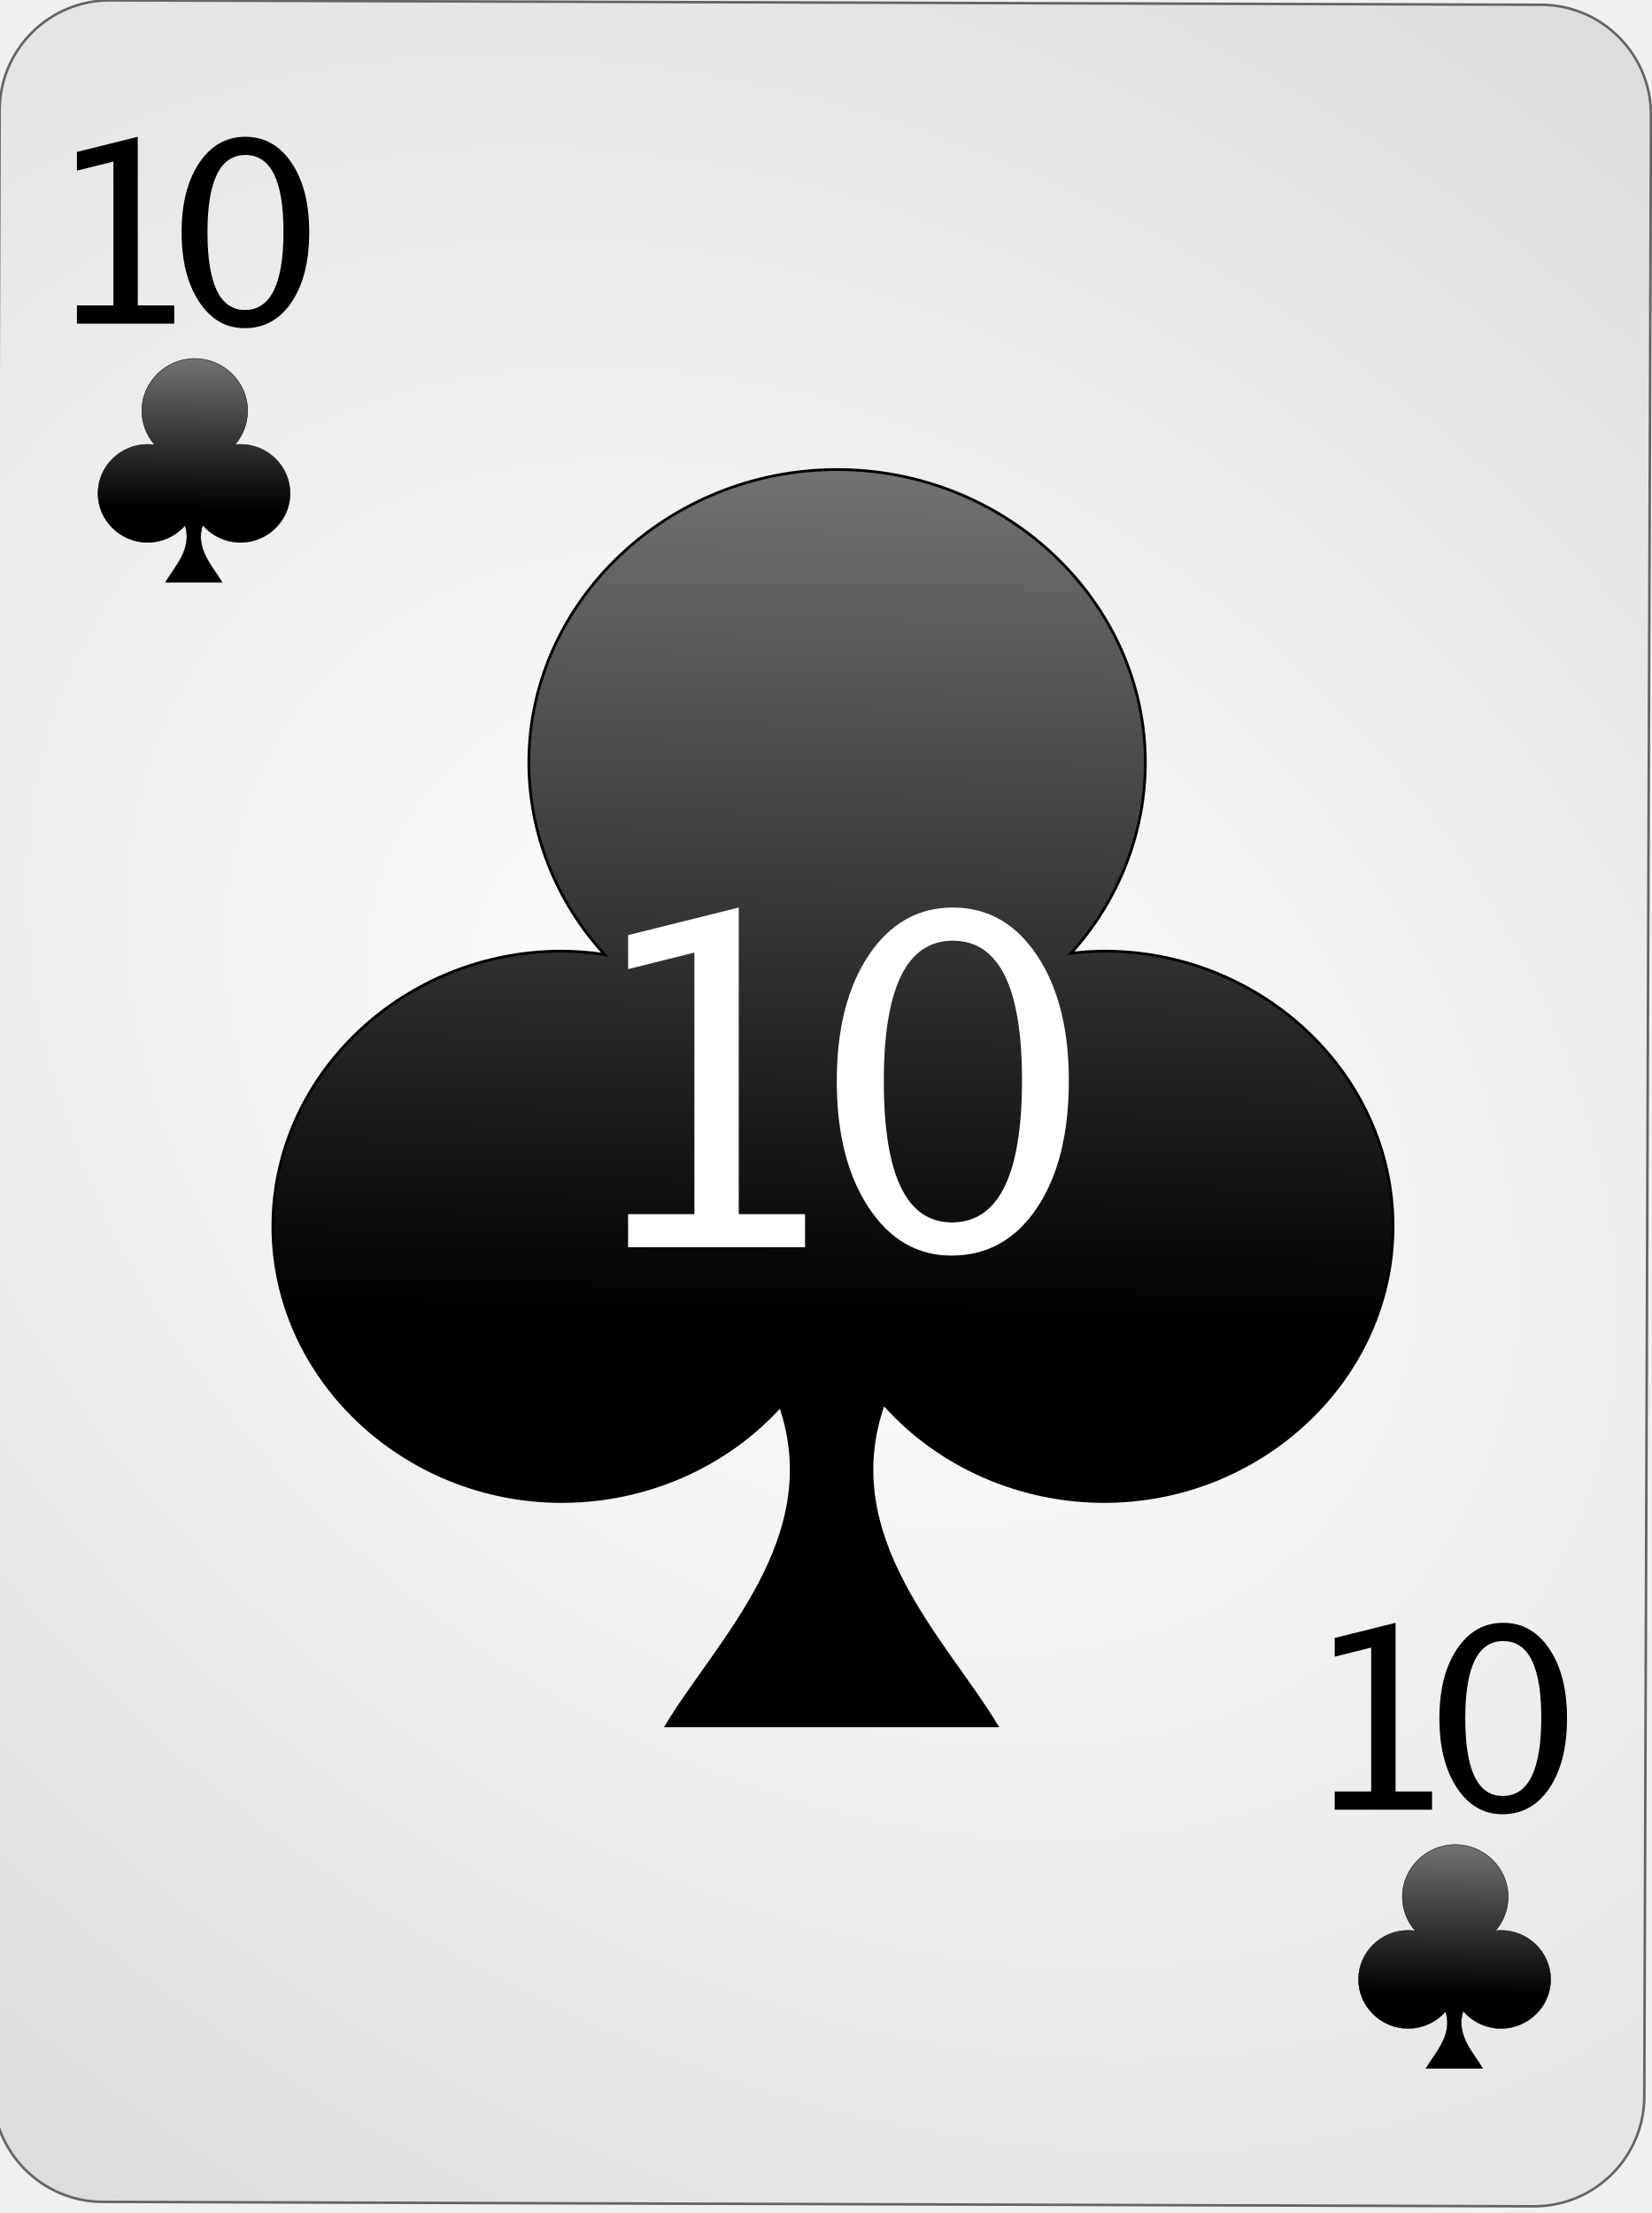
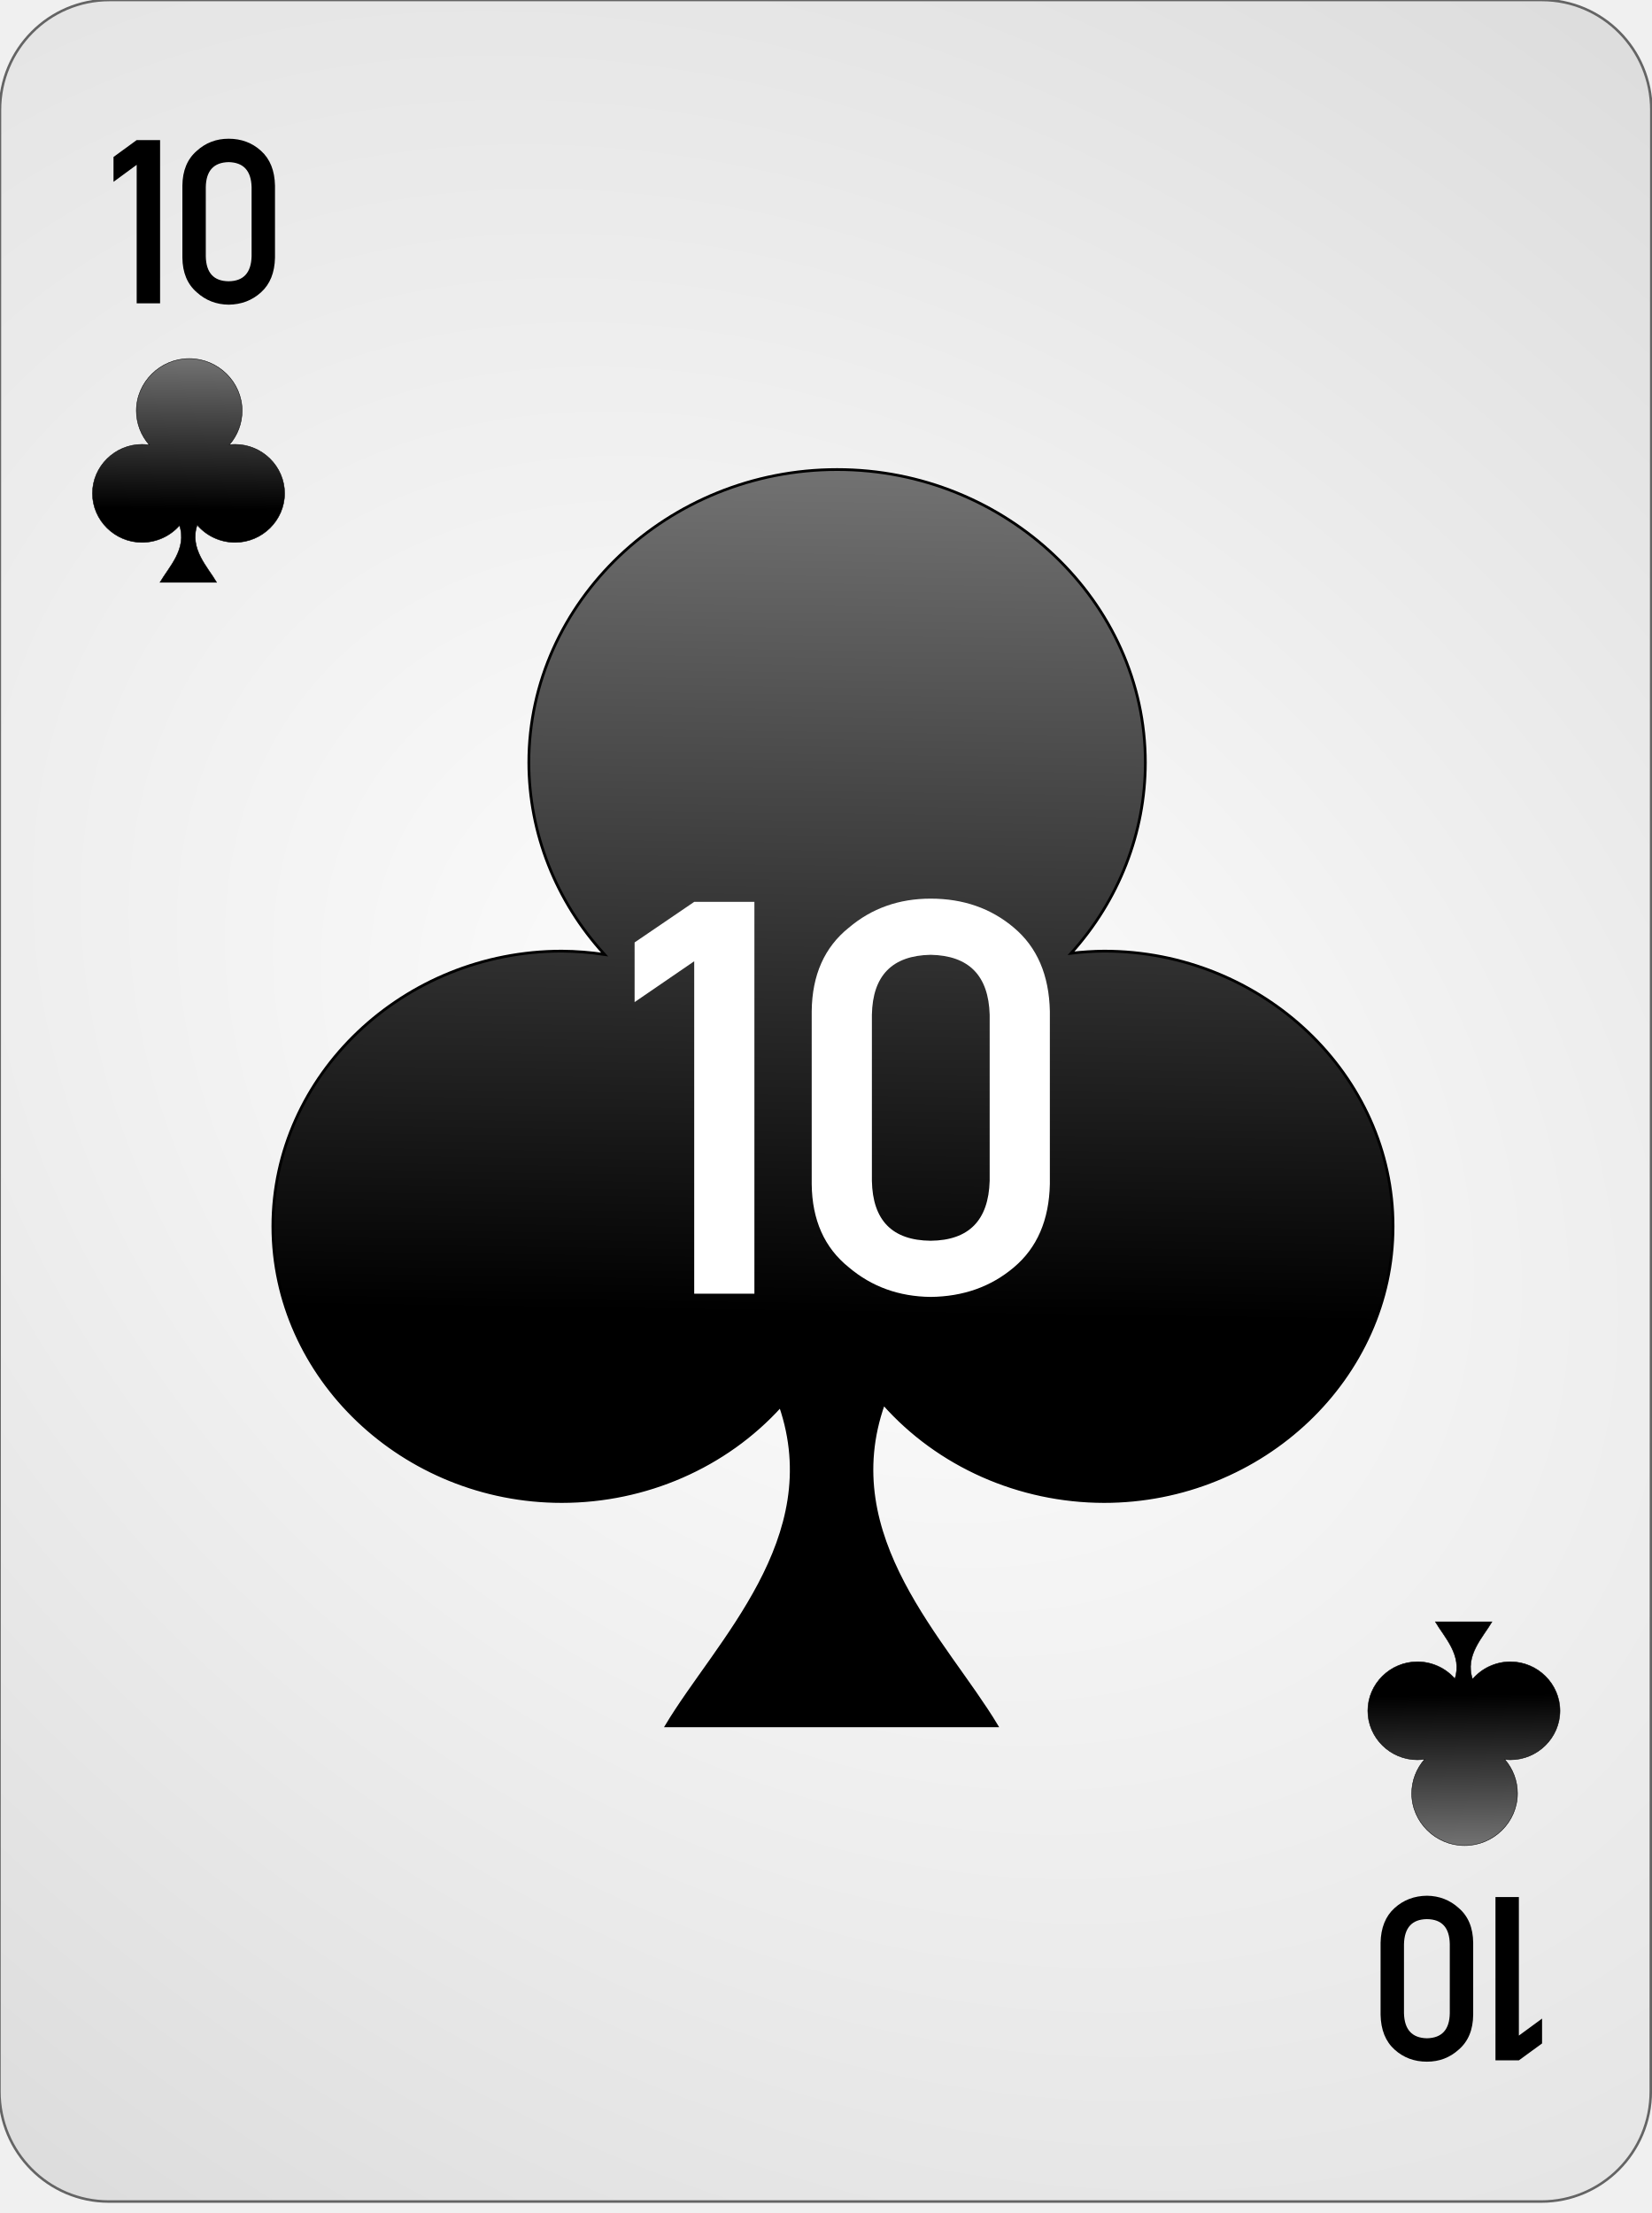
<svg xmlns="http://www.w3.org/2000/svg" width="100%" height="100%" viewBox="0 0 144 193" version="1.1" xml:space="preserve" style="fill-rule:evenodd;clip-rule:evenodd;">
-   <path id="Card-background" d="M143.967,10.046c0.018,-5.299 -4.269,-9.614 -9.568,-9.63l-124.799,-0.386c-5.298,-0.017 -9.615,4.272 -9.632,9.57l-0.583,172.799c-0.018,5.298 4.269,9.613 9.567,9.63l124.8,0.386c5.298,0.016 9.614,-4.272 9.632,-9.57l0.583,-172.799Z" style="fill:url(#_Radial1);stroke:#646464;stroke-width:0.22px;" />
+   <path id="Card-background" d="M143.997,9.6c0.002,-5.298 -4.272,-9.6 -9.538,-9.6l-124.918,0c-5.266,0 -9.542,4.302 -9.544,9.6l-0.048,172.8c-0.001,5.298 4.273,9.6 9.539,9.6l124.917,0c5.266,0 9.543,-4.302 9.544,-9.6l0.048,-172.8Z" style="fill:url(#_Radial1);stroke:#646464;stroke-width:0.22px;" />
  <g id="Clubs">
    <path id="path7930" d="M72.995,40.95c-14.746,0 -26.88,11.538 -26.88,25.56c0,0 0,0 0,0c0.012,6.15 2.358,12.095 6.605,16.734c-1.232,-0.186 -2.477,-0.284 -3.725,-0.294c-13.825,0 -25.2,10.833 -25.2,24c0,13.166 11.375,24 25.2,24c7.316,-0.006 14.279,-3.045 19.059,-8.32c3.954,11.554 -5.529,20.529 -9.939,27.88l28.8,0c-4.437,-7.395 -14.006,-16.432 -9.868,-28.086c4.778,5.394 11.818,8.516 19.228,8.526c13.824,0 25.2,-10.834 25.2,-24c0,-13.167 -11.376,-24 -25.2,-24c-0.963,0.009 -1.923,0.072 -2.878,0.186c4.175,-4.628 6.474,-10.528 6.478,-16.626c0,0 0,0 0,0c0,-14.022 -12.134,-25.56 -26.88,-25.56l0,0Z" style="fill:url(#_Linear2);stroke:#000;stroke-width:0.24px;" />
-     <path id="path7975" d="M16.982,31.272c-2.53,0 -4.612,2.056 -4.612,4.554c0.002,1.096 0.405,2.155 1.133,2.981c-0.211,-0.033 -0.425,-0.051 -0.639,-0.052c-2.371,0 -4.323,1.93 -4.323,4.275c0,0 0,0 0,0c0,2.346 1.952,4.276 4.323,4.276c0,0 0,0 0,0c1.255,-0.001 2.45,-0.543 3.27,-1.482c0.678,2.058 -0.948,3.657 -1.705,4.966l4.941,0c-0.761,-1.317 -2.403,-2.927 -1.693,-5.003c0.82,0.961 2.027,1.517 3.299,1.519c0,0 0,0 0,0c2.371,0 4.323,-1.93 4.323,-4.276c0,0 0,0 0,0c0,-2.345 -1.952,-4.275 -4.323,-4.275c-0.165,0.001 -0.33,0.012 -0.494,0.033c0.716,-0.825 1.111,-1.876 1.111,-2.962c0,-2.498 -2.081,-4.554 -4.611,-4.554l0,0Z" style="fill:url(#_Linear3);stroke:#000;stroke-width:0.04px;" />
-     <path id="path4821" d="M126.902,160.872c-2.53,0 -4.612,2.056 -4.612,4.554c0.002,1.096 0.405,2.155 1.133,2.981c-0.211,-0.033 -0.425,-0.051 -0.639,-0.052c-2.371,0 -4.323,1.93 -4.323,4.275c0,0 0,0 0,0c0,2.346 1.952,4.276 4.323,4.276c0,0 0,0 0,0c1.255,-0.001 2.45,-0.543 3.27,-1.482c0.678,2.058 -0.948,3.657 -1.705,4.966l4.941,0c-0.761,-1.317 -2.403,-2.927 -1.693,-5.003c0.82,0.961 2.027,1.517 3.299,1.519c0,0 0,0 0,0c2.371,0 4.323,-1.93 4.323,-4.276c0,0 0,0 0,0c0,-2.345 -1.952,-4.275 -4.323,-4.275c-0.165,0.001 -0.33,0.012 -0.494,0.033c0.716,-0.825 1.111,-1.876 1.111,-2.962c0,-2.498 -2.081,-4.554 -4.611,-4.554l0,0Z" style="fill:url(#_Linear4);stroke:#000;stroke-width:0.04px;" />
+     <g>
+       <path id="path7975" d="M16.502,31.272c-2.53,0 -4.612,2.056 -4.612,4.554c0.002,1.096 0.405,2.155 1.133,2.981c-0.211,-0.033 -0.425,-0.051 -0.639,-0.052c-2.371,0 -4.323,1.93 -4.323,4.275c0,0 0,0 0,0c0,2.346 1.952,4.276 4.323,4.276c0,0 0,0 0,0c1.255,-0.001 2.45,-0.543 3.27,-1.482c0.678,2.058 -0.948,3.657 -1.705,4.966l4.941,0c-0.761,-1.317 -2.403,-2.927 -1.693,-5.003c0.82,0.961 2.027,1.517 3.299,1.519c0,0 0,0 0,0c2.371,0 4.323,-1.93 4.323,-4.276c0,0 0,0 0,0c0,-2.345 -1.952,-4.275 -4.323,-4.275c-0.165,0.001 -0.33,0.012 -0.494,0.033c0.716,-0.825 1.111,-1.876 1.111,-2.962c0,-2.498 -2.081,-4.554 -4.611,-4.554l0,0Z" style="fill:url(#_Linear3);stroke:#000;stroke-width:0.04px;" />
+     </g>
+     <g>
+       <path id="path79751" d="M127.714,160.956c-2.53,0 -4.612,-2.055 -4.612,-4.553c0.002,-1.096 0.405,-2.155 1.134,-2.981c-0.212,0.033 -0.425,0.05 -0.64,0.052c-2.371,0 -4.323,-1.93 -4.323,-4.275c0,0 0,0 0,0c0,-2.346 1.952,-4.276 4.323,-4.276c0,0 0,0 0,0c1.256,0.001 2.45,0.542 3.27,1.482c0.679,-2.058 -0.948,-3.657 -1.705,-4.967l4.941,0c-0.761,1.318 -2.403,2.928 -1.693,5.004c0.82,-0.961 2.028,-1.517 3.299,-1.519c0,0 0,0 0,0c2.372,0 4.323,1.93 4.323,4.276c0,0 0,0 0,0c0,2.345 -1.951,4.275 -4.323,4.275c-0.165,-0.002 -0.33,-0.013 -0.494,-0.033c0.716,0.825 1.111,1.876 1.111,2.962c0,2.498 -2.081,4.553 -4.611,4.553l0,0Z" style="fill:url(#_Linear4);stroke:#000;stroke-width:0.04px;" />
+     </g>
  </g>
-   <g id="text4983">
-     <g id="g4992">
-       <path d="M6.707,28.225l0,-1.59l3.18,0l0,-12.547l-3.18,0.795l0,-1.633l5.307,-1.321l0,14.706l3.18,0l0,1.59l-8.487,0Z" style="fill-rule:nonzero;" />
-       <path d="M21.336,28.622c-1.64,0 -2.967,-0.772 -3.98,-2.315c-1.013,-1.543 -1.52,-3.557 -1.52,-6.042c0,-2.507 0.51,-4.523 1.531,-6.048c1.02,-1.526 2.365,-2.288 4.033,-2.288c1.669,0 3.014,0.762 4.034,2.288c1.021,1.525 1.531,3.53 1.531,6.015c0,2.55 -0.51,4.586 -1.531,6.107c-1.02,1.522 -2.386,2.283 -4.098,2.283Zm0.021,-1.59c2.242,0 3.363,-2.277 3.363,-6.832c0,-4.454 -1.107,-6.681 -3.32,-6.681c-2.205,0 -3.308,2.248 -3.308,6.746c0,4.511 1.088,6.767 3.265,6.767Z" style="fill-rule:nonzero;" />
-     </g>
-     <g id="g49921">
-       <path d="M116.387,157.825l0,-1.59l3.18,0l0,-12.547l-3.18,0.795l0,-1.633l5.307,-1.321l0,14.706l3.18,0l0,1.59l-8.487,0Z" style="fill-rule:nonzero;" />
-       <path d="M131.016,158.222c-1.64,0 -2.967,-0.772 -3.98,-2.315c-1.013,-1.543 -1.52,-3.557 -1.52,-6.042c0,-2.507 0.51,-4.523 1.531,-6.048c1.02,-1.526 2.365,-2.288 4.033,-2.288c1.669,0 3.014,0.762 4.034,2.288c1.021,1.525 1.531,3.53 1.531,6.015c0,2.55 -0.51,4.586 -1.531,6.107c-1.02,1.522 -2.386,2.283 -4.098,2.283Zm0.021,-1.59c2.242,0 3.363,-2.277 3.363,-6.832c0,-4.454 -1.107,-6.681 -3.32,-6.681c-2.205,0 -3.308,2.248 -3.308,6.746c0,4.511 1.088,6.767 3.265,6.767Z" style="fill-rule:nonzero;" />
-     </g>
-     <path d="M54.771,108.777l0,-2.89l5.781,0l0,-22.813l-5.781,1.445l0,-2.968l9.648,-2.403l0,26.739l5.781,0l0,2.89l-15.429,0Z" style="fill:#fff;fill-rule:nonzero;" />
-     <path d="M82.968,109.5c-2.982,0 -5.394,-1.403 -7.236,-4.209c-1.843,-2.806 -2.764,-6.468 -2.764,-10.986c0,-4.558 0.928,-8.223 2.783,-10.997c1.856,-2.773 4.3,-4.16 7.334,-4.16c3.034,0 5.479,1.387 7.334,4.16c1.856,2.774 2.783,6.42 2.783,10.938c0,4.635 -0.927,8.337 -2.783,11.103c-1.855,2.767 -4.339,4.151 -7.451,4.151Zm0.039,-2.891c4.076,0 6.113,-4.14 6.113,-12.422c0,-8.099 -2.011,-12.148 -6.035,-12.148c-4.01,0 -6.015,4.088 -6.015,12.266c0,8.203 1.979,12.304 5.937,12.304Z" style="fill:#fff;fill-rule:nonzero;" />
+   <g id="Black-10">
+     <path d="M11.919,14.374l0,12.08l2.041,0l0,-14.238l-2.041,0l-2.021,1.474l0,2.168l2.021,-1.484Z" style="fill-rule:nonzero;" />
+     <path d="M21.939,22.352c-0.039,1.439 -0.706,2.165 -2.002,2.178c-1.302,-0.013 -1.966,-0.739 -1.992,-2.178l0,-6.035c0.026,-1.426 0.69,-2.152 1.992,-2.178c1.296,0.026 1.963,0.752 2.002,2.178l0,6.035Zm-6.035,0.117c0.013,1.309 0.433,2.318 1.26,3.028c0.774,0.703 1.699,1.061 2.773,1.074c1.107,-0.013 2.048,-0.371 2.822,-1.074c0.788,-0.71 1.195,-1.719 1.221,-3.028l0,-6.279c-0.026,-1.315 -0.433,-2.327 -1.221,-3.037c-0.774,-0.703 -1.715,-1.055 -2.822,-1.055c-1.074,0 -1.999,0.352 -2.773,1.055c-0.827,0.71 -1.247,1.722 -1.26,3.037l0,6.279Z" style="fill-rule:nonzero;" />
+     <path d="M132.447,177.527l0,-12.08l-2.041,0l0,14.239l2.041,0l2.022,-1.475l0,-2.168l-2.022,1.484Z" style="fill-rule:nonzero;" />
+     <path d="M122.428,169.549c0.039,-1.439 0.706,-2.165 2.002,-2.178c1.302,0.013 1.966,0.739 1.992,2.178l0,6.035c-0.026,1.426 -0.69,2.152 -1.992,2.178c-1.296,-0.026 -1.963,-0.752 -2.002,-2.178l0,-6.035Zm6.035,-0.117c-0.013,-1.309 -0.433,-2.318 -1.26,-3.028c-0.775,-0.703 -1.699,-1.061 -2.773,-1.074c-1.107,0.013 -2.048,0.371 -2.823,1.074c-0.787,0.71 -1.194,1.719 -1.22,3.028l0,6.279c0.026,1.315 0.433,2.328 1.22,3.037c0.775,0.703 1.716,1.055 2.823,1.055c1.074,0 1.998,-0.352 2.773,-1.055c0.827,-0.709 1.247,-1.722 1.26,-3.037l0,-6.279Z" style="fill-rule:nonzero;" />
+   </g>
+   <g id="Center-Text" transform="matrix(0.233905,0,0,0.218311,72.0368,112.825)">
+     <path d="M-49.17,-132.802l0,132.802l22.438,0l0,-156.528l-22.438,0l-22.223,16.211l0,23.833l22.223,-16.318Z" style="fill:none;" />
+     <path d="M60.979,-45.09c-0.429,15.817 -7.765,23.797 -22.008,23.94c-14.314,-0.143 -21.615,-8.123 -21.901,-23.94l0,-66.348c0.286,-15.674 7.587,-23.654 21.901,-23.941c14.243,0.287 21.579,8.267 22.008,23.941l0,66.348Zm-66.347,1.288c0.143,14.386 4.76,25.48 13.849,33.281c8.517,7.73 18.681,11.666 30.49,11.809c12.167,-0.143 22.509,-4.079 31.027,-11.809c8.66,-7.801 13.133,-18.895 13.419,-33.281l0,-69.032c-0.286,-14.457 -4.759,-25.587 -13.419,-33.388c-8.518,-7.73 -18.86,-11.595 -31.027,-11.595c-11.809,0 -21.973,3.865 -30.49,11.595c-9.089,7.801 -13.706,18.931 -13.849,33.388l0,69.032Z" style="fill:none;" />
+     <path d="M-49.17,-132.802l0,132.802l22.438,0l0,-156.528l-22.438,0l-22.223,16.211l0,23.833l22.223,-16.318Z" style="fill:#fff;fill-rule:nonzero;" />
+     <path d="M60.979,-45.09c-0.429,15.817 -7.765,23.797 -22.008,23.94c-14.314,-0.143 -21.615,-8.123 -21.901,-23.94l0,-66.348c0.286,-15.674 7.587,-23.654 21.901,-23.941c14.243,0.287 21.579,8.267 22.008,23.941l0,66.348Zm-66.347,1.288c0.143,14.386 4.76,25.48 13.849,33.281c8.517,7.73 18.681,11.666 30.49,11.809c12.167,-0.143 22.509,-4.079 31.027,-11.809c8.66,-7.801 13.133,-18.895 13.419,-33.281l0,-69.032c-0.286,-14.457 -4.759,-25.587 -13.419,-33.388c-8.518,-7.73 -18.86,-11.595 -31.027,-11.595c-11.809,0 -21.973,3.865 -30.49,11.595c-9.089,7.801 -13.706,18.931 -13.849,33.388l0,69.032Z" style="fill:#fff;fill-rule:nonzero;" />
  </g>
  <defs>
-     <radialGradient id="_Radial1" cx="0" cy="0" r="1" gradientUnits="userSpaceOnUse" gradientTransform="matrix(126.562,97.7279,-71.6611,95.2942,71.6758,96.2223)">
+     <radialGradient id="_Radial1" cx="0" cy="0" r="1" gradientUnits="userSpaceOnUse" gradientTransform="matrix(126.864,97.3356,-71.3658,95.5156,71.9734,96)">
      <stop offset="0%" style="stop-color:#fff;stop-opacity:1" />
      <stop offset="100%" style="stop-color:#dcdcdc;stop-opacity:1" />
    </radialGradient>
    <linearGradient id="_Linear2" x1="0" y1="0" x2="1" y2="0" gradientUnits="userSpaceOnUse" gradientTransform="matrix(-0.96,74.4,-74.4,-0.96,73.4748,40.2296)">
      <stop offset="0%" style="stop-color:#737373;stop-opacity:1" />
      <stop offset="100%" style="stop-color:#000;stop-opacity:1" />
    </linearGradient>
-     <linearGradient id="_Linear3" x1="0" y1="0" x2="1" y2="0" gradientUnits="userSpaceOnUse" gradientTransform="matrix(-0.164698,13.2543,-13.2543,-0.164698,17.0641,31.1441)">
+     <linearGradient id="_Linear3" x1="0" y1="0" x2="1" y2="0" gradientUnits="userSpaceOnUse" gradientTransform="matrix(-0.164698,13.2543,-13.2543,-0.164698,16.5841,31.1441)">
      <stop offset="0%" style="stop-color:#737373;stop-opacity:1" />
      <stop offset="100%" style="stop-color:#000;stop-opacity:1" />
    </linearGradient>
-     <linearGradient id="_Linear4" x1="0" y1="0" x2="1" y2="0" gradientUnits="userSpaceOnUse" gradientTransform="matrix(-0.164698,13.2543,-13.2543,-0.164698,126.984,160.744)">
+     <linearGradient id="_Linear4" x1="0" y1="0" x2="1" y2="0" gradientUnits="userSpaceOnUse" gradientTransform="matrix(-0.164698,-13.2543,-13.2543,0.164698,127.796,161.085)">
      <stop offset="0%" style="stop-color:#737373;stop-opacity:1" />
      <stop offset="100%" style="stop-color:#000;stop-opacity:1" />
    </linearGradient>
  </defs>
</svg>
